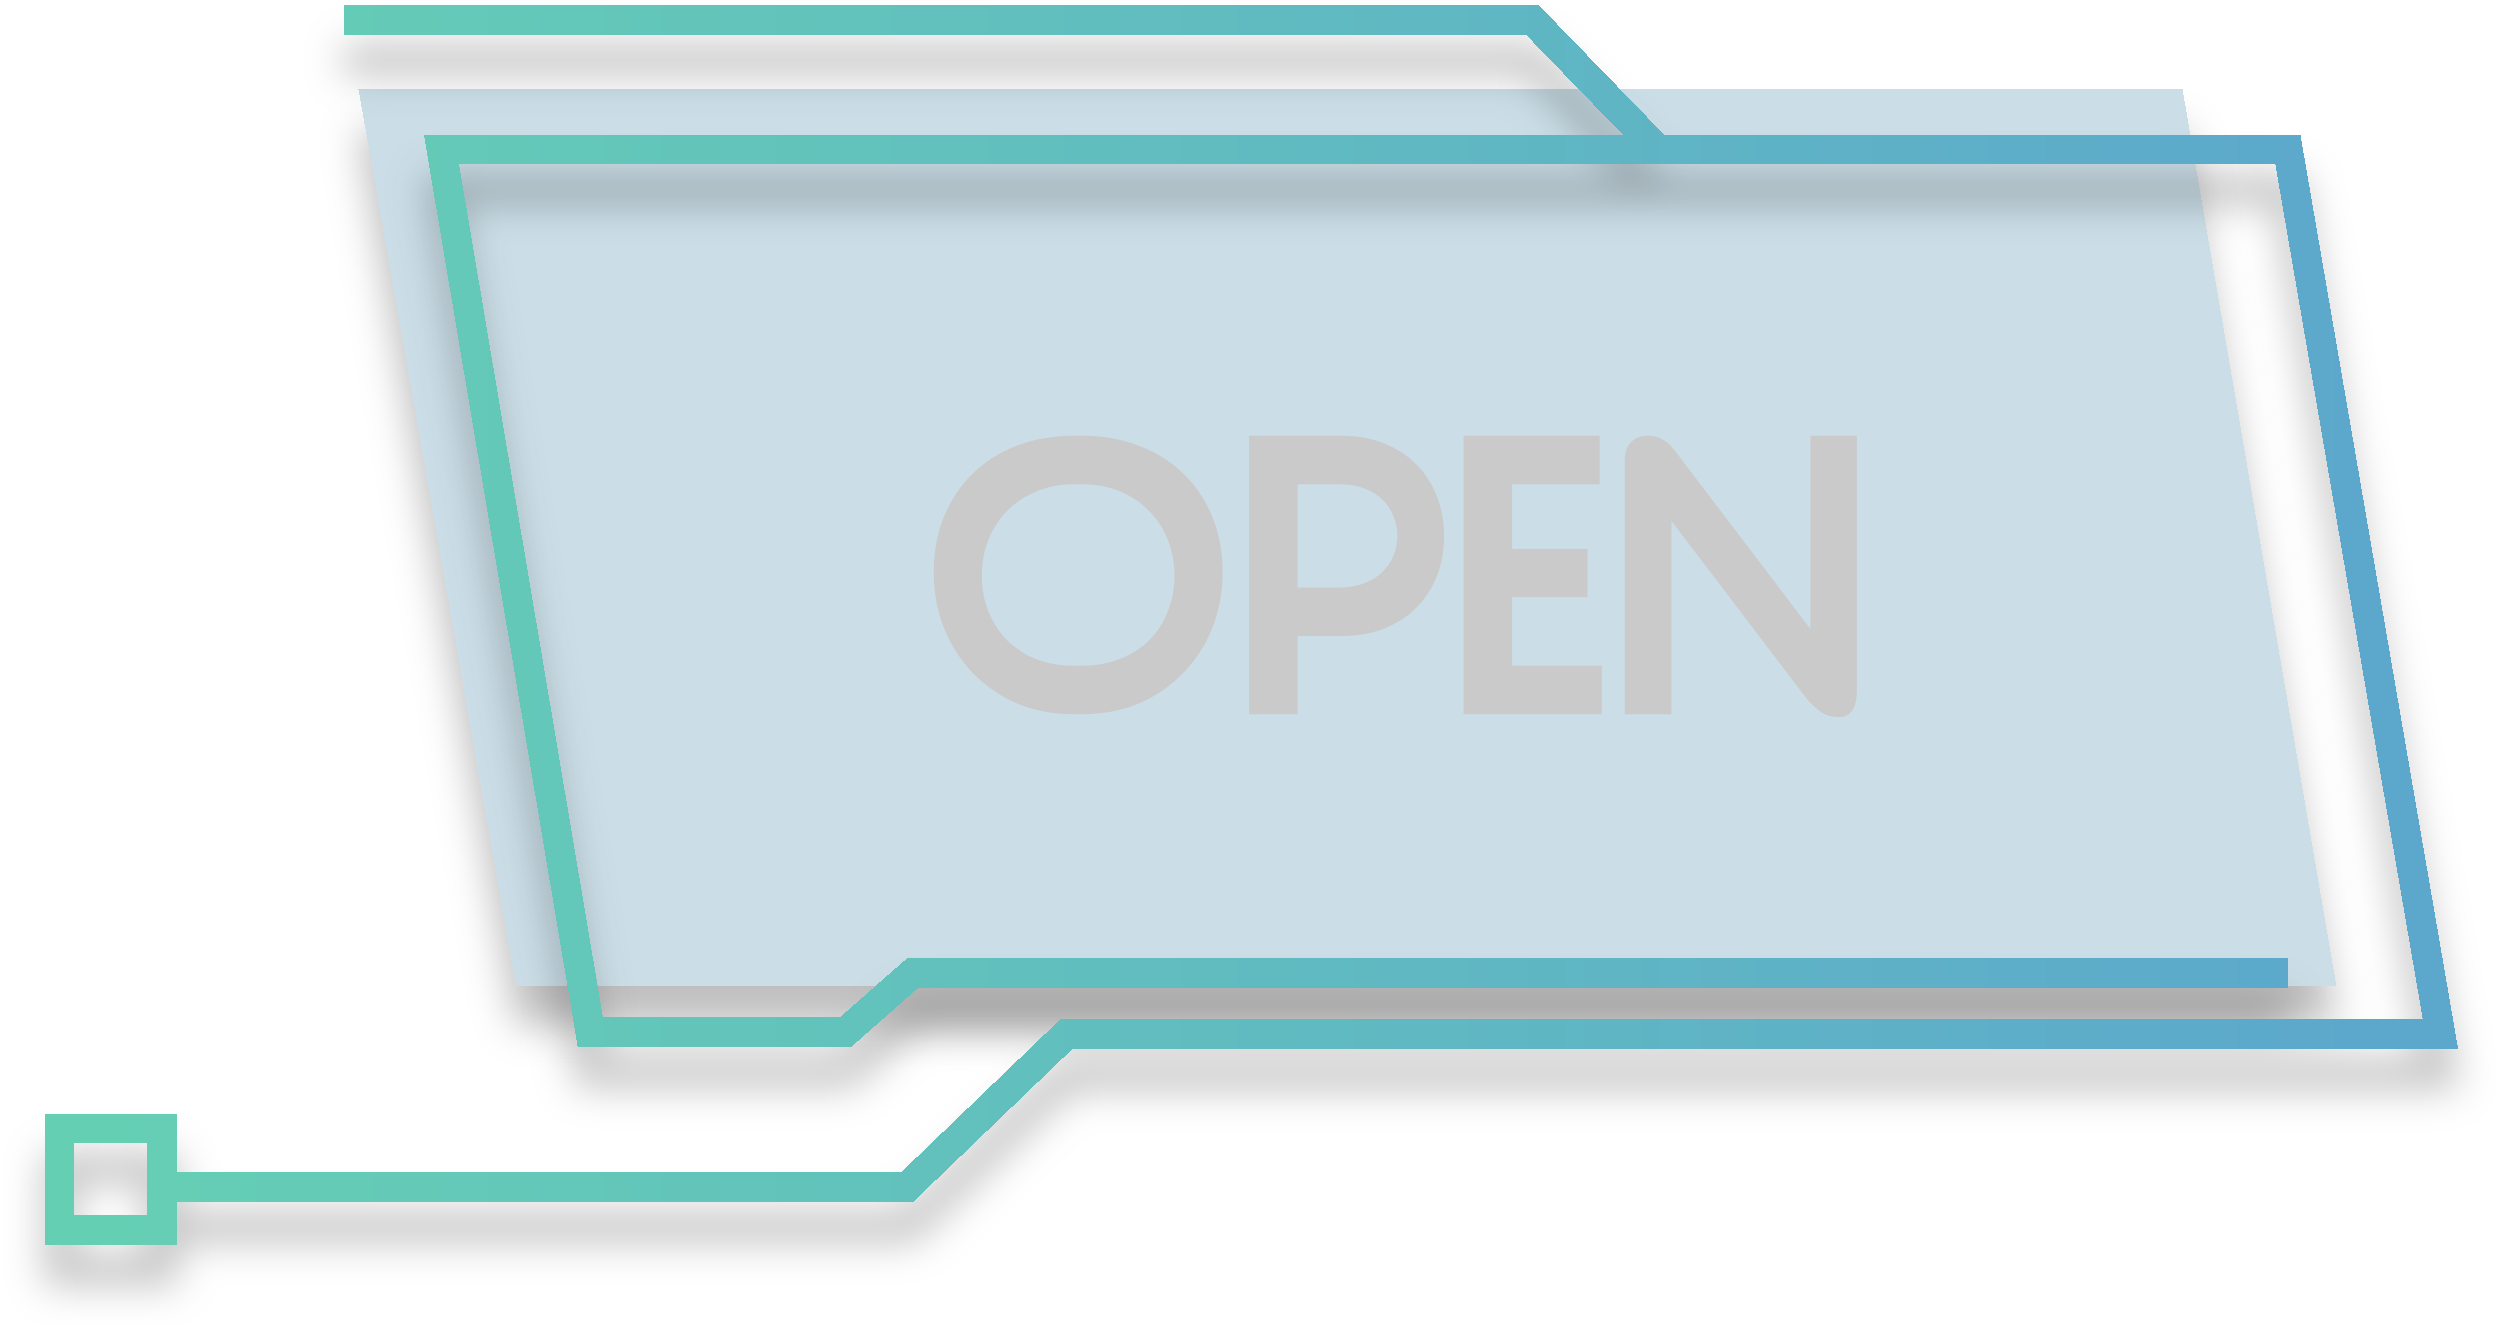
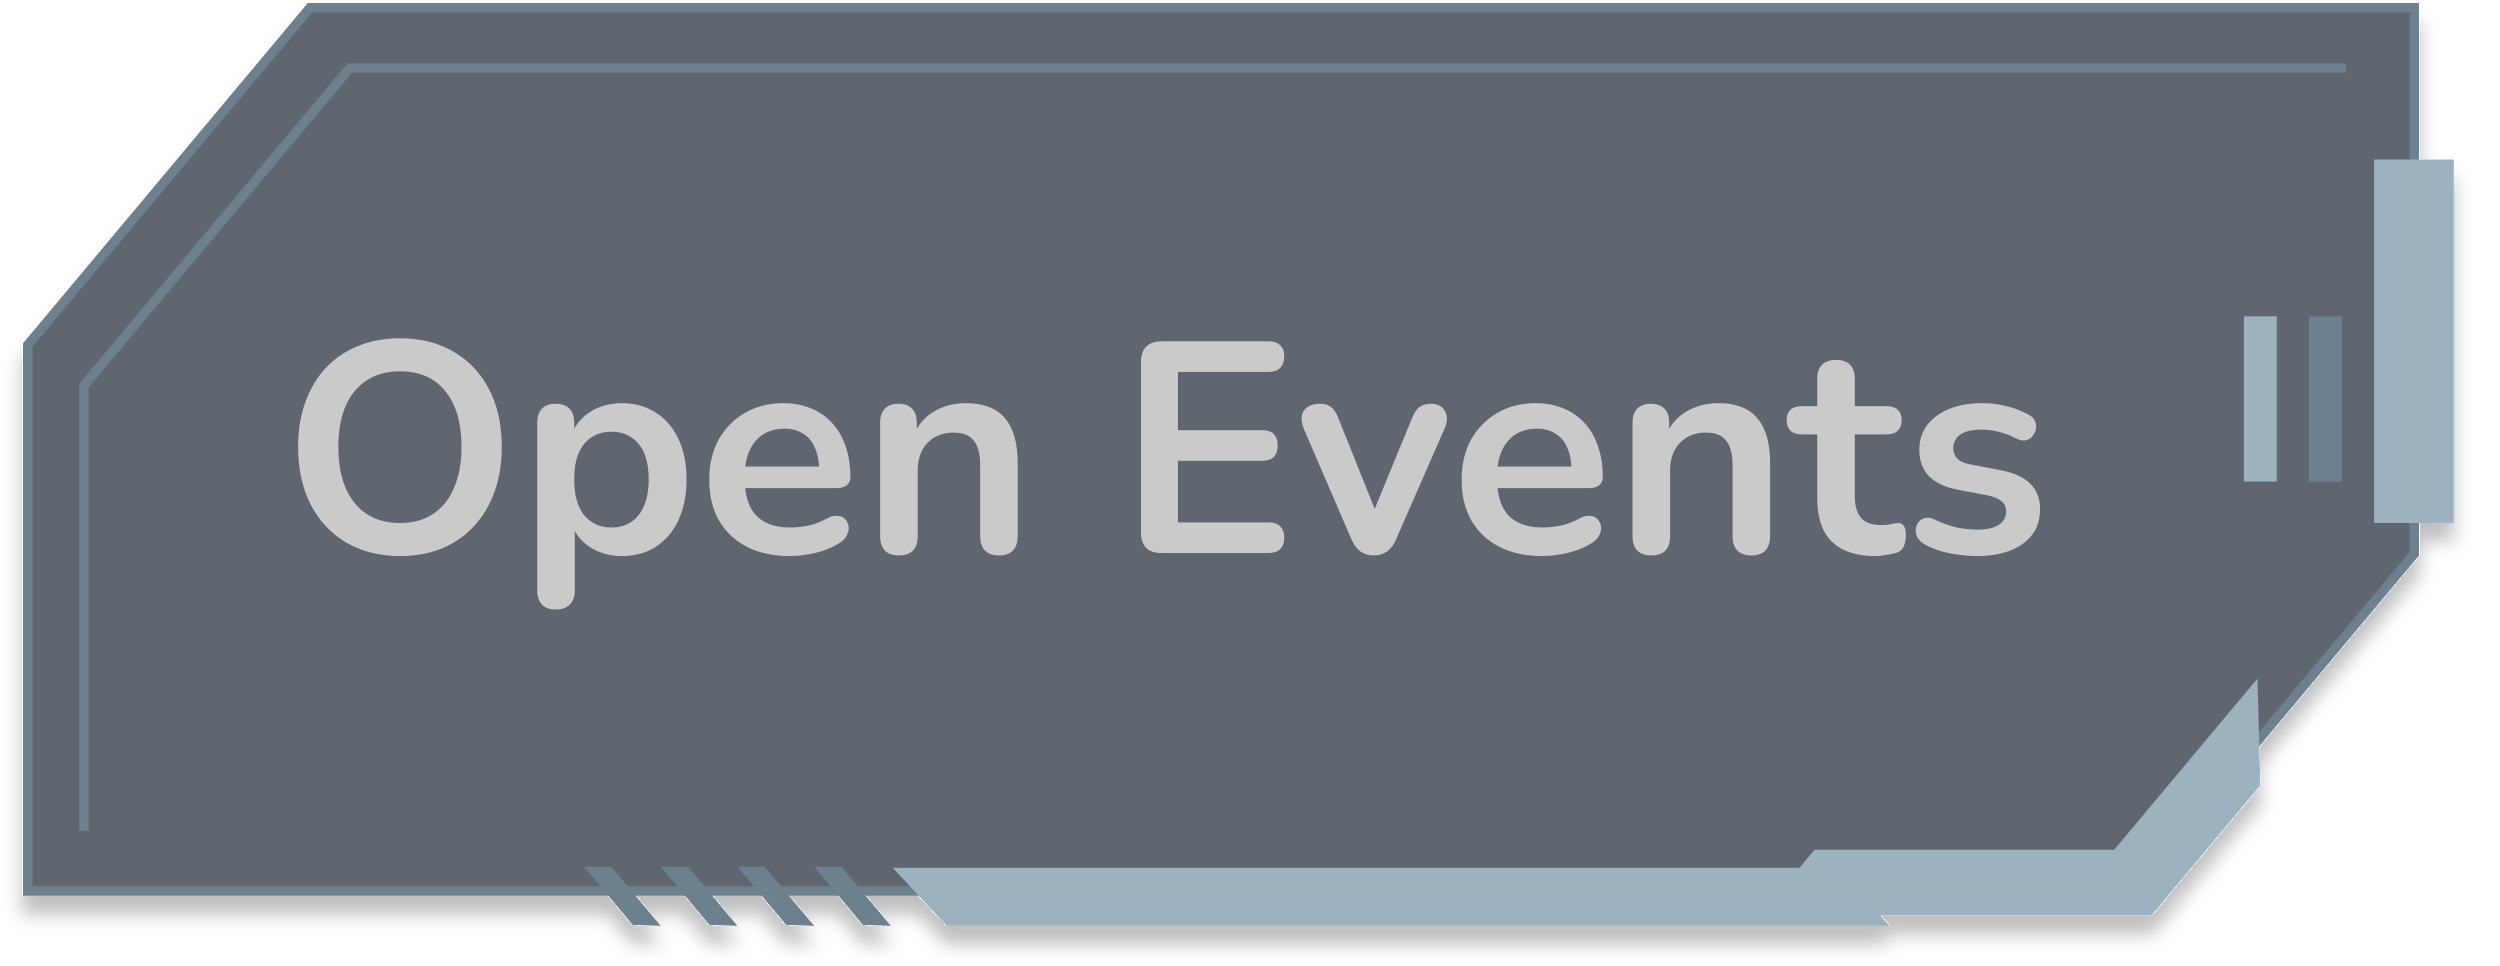
- <svg xmlns="http://www.w3.org/2000/svg" width="252" height="134" viewBox="0 0 252 134" fill="none">
-   <g filter="url(#filter0_d_49_66)">
-     <path d="M220.002 9H36.133L52 99.37H235.502L220.002 9Z" fill="#5190AE" fill-opacity="0.3" shape-rendering="crispEdges" />
+ <svg xmlns="http://www.w3.org/2000/svg" width="541" height="209" viewBox="0 0 541 209" fill="none">
+   <g filter="url(#filter0_d_261_1314)">
+     <path d="M6 74.656V192.821H461.365L522.449 119.842V1.677H67.082L6 74.656Z" fill="#1C2633" fill-opacity="0.7" stroke="#6C818D" stroke-width="2.049" stroke-miterlimit="10" />
+     <path d="M507.712 14.735H75.674L18.174 83.432V179.809" stroke="#6C818D" stroke-width="2.049" stroke-miterlimit="10" />
+     <path d="M488.523 146.835L457.497 183.904H392.652L380.741 198.135H465.56L489.131 169.974L488.523 146.835Z" fill="#9DB2BF" />
+     <path d="M193.195 187.794H397.315L408.959 200.353H204.839L193.195 187.794Z" fill="#9DB2BF" />
+     <path d="M192.795 200.354L182.096 187.571H176.192L186.718 200.145L192.795 200.354Z" fill="#6C818D" />
+     <path d="M176.195 200.354L165.496 187.571H159.592L170.118 200.145L176.195 200.354Z" fill="#6C818D" />
+     <path d="M159.591 200.354L148.892 187.571H142.989L153.515 200.145L159.591 200.354Z" fill="#6C818D" />
+     <path d="M142.987 200.354L132.288 187.571H126.385L136.911 200.145L142.987 200.354Z" fill="#6C818D" />
+     <path d="M513.75 113.173H531V34.524H513.75V113.173Z" fill="#9DB2BF" />
+     <path d="M485.572 104.205H492.688V68.456H485.572V104.205Z" fill="#9DB2BF" />
+     <path d="M499.659 104.205H506.775V68.456H499.659V104.205Z" fill="#6C818D" />
+     <path d="M86.545 120.327C82.125 120.327 78.247 119.352 74.91 117.402C71.617 115.452 69.06 112.722 67.24 109.212C65.42 105.658 64.51 101.498 64.51 96.732C64.51 93.135 65.03 89.907 66.07 87.047C67.11 84.143 68.583 81.673 70.49 79.637C72.44 77.557 74.758 75.975 77.445 74.892C80.175 73.765 83.208 73.202 86.545 73.202C91.008 73.202 94.887 74.177 98.18 76.127C101.473 78.033 104.03 80.742 105.85 84.252C107.67 87.762 108.58 91.9 108.58 96.667C108.58 100.263 108.06 103.513 107.02 106.417C105.98 109.32 104.485 111.812 102.535 113.892C100.628 115.972 98.31 117.575 95.58 118.702C92.893 119.785 89.882 120.327 86.545 120.327ZM86.545 113.177C89.362 113.177 91.745 112.527 93.695 111.227C95.688 109.927 97.205 108.042 98.245 105.572C99.328 103.102 99.87 100.155 99.87 96.732C99.87 91.532 98.7 87.502 96.36 84.642C94.063 81.782 90.792 80.352 86.545 80.352C83.772 80.352 81.388 81.002 79.395 82.302C77.402 83.558 75.863 85.422 74.78 87.892C73.74 90.318 73.22 93.265 73.22 96.732C73.22 101.888 74.39 105.918 76.73 108.822C79.07 111.725 82.342 113.177 86.545 113.177ZM120.29 131.897C118.99 131.897 117.993 131.55 117.3 130.857C116.607 130.163 116.26 129.145 116.26 127.802V91.467C116.26 90.123 116.607 89.105 117.3 88.412C117.993 87.718 118.968 87.372 120.225 87.372C121.525 87.372 122.522 87.718 123.215 88.412C123.908 89.105 124.255 90.123 124.255 91.467V96.537L123.54 94.587C124.19 92.377 125.512 90.6 127.505 89.257C129.542 87.913 131.903 87.242 134.59 87.242C137.363 87.242 139.79 87.913 141.87 89.257C143.993 90.6 145.64 92.507 146.81 94.977C147.98 97.403 148.565 100.328 148.565 103.752C148.565 107.132 147.98 110.078 146.81 112.592C145.64 115.062 144.015 116.968 141.935 118.312C139.855 119.655 137.407 120.327 134.59 120.327C131.947 120.327 129.628 119.677 127.635 118.377C125.642 117.033 124.298 115.3 123.605 113.177H124.385V127.802C124.385 129.145 124.017 130.163 123.28 130.857C122.587 131.55 121.59 131.897 120.29 131.897ZM132.315 114.152C133.918 114.152 135.327 113.762 136.54 112.982C137.753 112.202 138.685 111.053 139.335 109.537C140.028 107.977 140.375 106.048 140.375 103.752C140.375 100.285 139.638 97.707 138.165 96.017C136.692 94.283 134.742 93.417 132.315 93.417C130.712 93.417 129.303 93.807 128.09 94.587C126.877 95.323 125.923 96.472 125.23 98.032C124.58 99.548 124.255 101.455 124.255 103.752C124.255 107.175 124.992 109.775 126.465 111.552C127.938 113.285 129.888 114.152 132.315 114.152ZM170.9 120.327C167.303 120.327 164.205 119.655 161.605 118.312C159.005 116.968 156.99 115.062 155.56 112.592C154.173 110.122 153.48 107.197 153.48 103.817C153.48 100.523 154.151 97.642 155.495 95.172C156.881 92.702 158.766 90.773 161.15 89.387C163.576 87.957 166.328 87.242 169.405 87.242C171.658 87.242 173.673 87.61 175.45 88.347C177.27 89.083 178.808 90.145 180.065 91.532C181.365 92.918 182.34 94.608 182.99 96.602C183.683 98.552 184.03 100.762 184.03 103.232C184.03 104.012 183.748 104.618 183.185 105.052C182.665 105.442 181.906 105.637 180.91 105.637H160.045V100.957H178.31L177.27 101.932C177.27 99.938 176.966 98.27 176.36 96.927C175.796 95.583 174.951 94.565 173.825 93.872C172.741 93.135 171.376 92.767 169.73 92.767C167.91 92.767 166.35 93.2 165.05 94.067C163.793 94.89 162.818 96.082 162.125 97.642C161.475 99.158 161.15 100.978 161.15 103.102V103.557C161.15 107.11 161.973 109.775 163.62 111.552C165.31 113.285 167.78 114.152 171.03 114.152C172.156 114.152 173.413 114.022 174.8 113.762C176.23 113.458 177.573 112.96 178.83 112.267C179.74 111.747 180.541 111.53 181.235 111.617C181.928 111.66 182.47 111.898 182.86 112.332C183.293 112.765 183.553 113.307 183.64 113.957C183.726 114.563 183.596 115.192 183.25 115.842C182.946 116.492 182.405 117.055 181.625 117.532C180.108 118.485 178.353 119.2 176.36 119.677C174.41 120.11 172.59 120.327 170.9 120.327ZM194.494 120.197C193.194 120.197 192.198 119.85 191.504 119.157C190.811 118.42 190.464 117.38 190.464 116.037V91.467C190.464 90.123 190.811 89.105 191.504 88.412C192.198 87.718 193.173 87.372 194.429 87.372C195.686 87.372 196.661 87.718 197.354 88.412C198.048 89.105 198.394 90.123 198.394 91.467V95.887L197.679 94.262C198.633 91.965 200.106 90.232 202.099 89.062C204.136 87.848 206.433 87.242 208.989 87.242C211.546 87.242 213.648 87.718 215.294 88.672C216.941 89.625 218.176 91.077 218.999 93.027C219.823 94.933 220.234 97.36 220.234 100.307V116.037C220.234 117.38 219.888 118.42 219.194 119.157C218.501 119.85 217.504 120.197 216.204 120.197C214.904 120.197 213.886 119.85 213.149 119.157C212.456 118.42 212.109 117.38 212.109 116.037V100.697C212.109 98.227 211.633 96.428 210.679 95.302C209.769 94.175 208.339 93.612 206.389 93.612C204.006 93.612 202.099 94.37 200.669 95.887C199.283 97.36 198.589 99.332 198.589 101.802V116.037C198.589 118.81 197.224 120.197 194.494 120.197ZM251.333 119.677C249.903 119.677 248.798 119.308 248.018 118.572C247.282 117.792 246.913 116.687 246.913 115.257V78.272C246.913 76.842 247.282 75.758 248.018 75.022C248.798 74.242 249.903 73.852 251.333 73.852H274.538C275.622 73.852 276.445 74.133 277.008 74.697C277.615 75.26 277.918 76.062 277.918 77.102C277.918 78.185 277.615 79.03 277.008 79.637C276.445 80.2 275.622 80.482 274.538 80.482H254.908V93.092H273.108C274.235 93.092 275.08 93.373 275.643 93.937C276.207 94.5 276.488 95.323 276.488 96.407C276.488 97.49 276.207 98.313 275.643 98.877C275.08 99.44 274.235 99.722 273.108 99.722H254.908V113.047H274.538C275.622 113.047 276.445 113.328 277.008 113.892C277.615 114.455 277.918 115.278 277.918 116.362C277.918 117.445 277.615 118.268 277.008 118.832C276.445 119.395 275.622 119.677 274.538 119.677H251.333ZM297.28 120.197C296.196 120.197 295.243 119.915 294.42 119.352C293.64 118.788 292.99 117.922 292.47 116.752L282.135 92.767C281.745 91.813 281.593 90.925 281.68 90.102C281.81 89.278 282.2 88.628 282.85 88.152C283.543 87.632 284.475 87.372 285.645 87.372C286.641 87.372 287.443 87.61 288.05 88.087C288.656 88.52 289.198 89.365 289.675 90.622L298.45 112.527H296.5L305.535 90.557C306.011 89.343 306.553 88.52 307.16 88.087C307.81 87.61 308.676 87.372 309.76 87.372C310.713 87.372 311.471 87.632 312.035 88.152C312.598 88.628 312.945 89.278 313.075 90.102C313.205 90.882 313.053 91.748 312.62 92.702L302.09 116.752C301.613 117.922 300.963 118.788 300.14 119.352C299.36 119.915 298.406 120.197 297.28 120.197ZM333.717 120.327C330.12 120.327 327.022 119.655 324.422 118.312C321.822 116.968 319.807 115.062 318.377 112.592C316.99 110.122 316.297 107.197 316.297 103.817C316.297 100.523 316.969 97.642 318.312 95.172C319.699 92.702 321.584 90.773 323.967 89.387C326.394 87.957 329.145 87.242 332.222 87.242C334.475 87.242 336.49 87.61 338.267 88.347C340.087 89.083 341.625 90.145 342.882 91.532C344.182 92.918 345.157 94.608 345.807 96.602C346.5 98.552 346.847 100.762 346.847 103.232C346.847 104.012 346.565 104.618 346.002 105.052C345.482 105.442 344.724 105.637 343.727 105.637H322.862V100.957H341.127L340.087 101.932C340.087 99.938 339.784 98.27 339.177 96.927C338.614 95.583 337.769 94.565 336.642 93.872C335.559 93.135 334.194 92.767 332.547 92.767C330.727 92.767 329.167 93.2 327.867 94.067C326.61 94.89 325.635 96.082 324.942 97.642C324.292 99.158 323.967 100.978 323.967 103.102V103.557C323.967 107.11 324.79 109.775 326.437 111.552C328.127 113.285 330.597 114.152 333.847 114.152C334.974 114.152 336.23 114.022 337.617 113.762C339.047 113.458 340.39 112.96 341.647 112.267C342.557 111.747 343.359 111.53 344.052 111.617C344.745 111.66 345.287 111.898 345.677 112.332C346.11 112.765 346.37 113.307 346.457 113.957C346.544 114.563 346.414 115.192 346.067 115.842C345.764 116.492 345.222 117.055 344.442 117.532C342.925 118.485 341.17 119.2 339.177 119.677C337.227 120.11 335.407 120.327 333.717 120.327ZM357.312 120.197C356.012 120.197 355.015 119.85 354.322 119.157C353.628 118.42 353.282 117.38 353.282 116.037V91.467C353.282 90.123 353.628 89.105 354.322 88.412C355.015 87.718 355.99 87.372 357.247 87.372C358.503 87.372 359.478 87.718 360.172 88.412C360.865 89.105 361.212 90.123 361.212 91.467V95.887L360.497 94.262C361.45 91.965 362.923 90.232 364.917 89.062C366.953 87.848 369.25 87.242 371.807 87.242C374.363 87.242 376.465 87.718 378.112 88.672C379.758 89.625 380.993 91.077 381.817 93.027C382.64 94.933 383.052 97.36 383.052 100.307V116.037C383.052 117.38 382.705 118.42 382.012 119.157C381.318 119.85 380.322 120.197 379.022 120.197C377.722 120.197 376.703 119.85 375.967 119.157C375.273 118.42 374.927 117.38 374.927 116.037V100.697C374.927 98.227 374.45 96.428 373.497 95.302C372.587 94.175 371.157 93.612 369.207 93.612C366.823 93.612 364.917 94.37 363.487 95.887C362.1 97.36 361.407 99.332 361.407 101.802V116.037C361.407 118.81 360.042 120.197 357.312 120.197ZM405.864 120.327C403.047 120.327 400.686 119.85 398.779 118.897C396.916 117.943 395.529 116.557 394.619 114.737C393.709 112.873 393.254 110.577 393.254 107.847V94.002H389.874C388.834 94.002 388.032 93.742 387.469 93.222C386.906 92.658 386.624 91.9 386.624 90.947C386.624 89.95 386.906 89.192 387.469 88.672C388.032 88.152 388.834 87.892 389.874 87.892H393.254V81.977C393.254 80.633 393.601 79.615 394.294 78.922C395.031 78.228 396.049 77.882 397.349 77.882C398.649 77.882 399.646 78.228 400.339 78.922C401.032 79.615 401.379 80.633 401.379 81.977V87.892H408.269C409.309 87.892 410.111 88.152 410.674 88.672C411.237 89.192 411.519 89.95 411.519 90.947C411.519 91.9 411.237 92.658 410.674 93.222C410.111 93.742 409.309 94.002 408.269 94.002H401.379V107.392C401.379 109.472 401.834 111.032 402.744 112.072C403.654 113.112 405.127 113.632 407.164 113.632C407.901 113.632 408.551 113.567 409.114 113.437C409.677 113.307 410.176 113.22 410.609 113.177C411.129 113.133 411.562 113.307 411.909 113.697C412.256 114.043 412.429 114.78 412.429 115.907C412.429 116.773 412.277 117.553 411.974 118.247C411.714 118.897 411.216 119.352 410.479 119.612C409.916 119.785 409.179 119.937 408.269 120.067C407.359 120.24 406.557 120.327 405.864 120.327ZM427.885 120.327C426.022 120.327 424.05 120.132 421.97 119.742C419.89 119.352 418.027 118.68 416.38 117.727C415.687 117.293 415.189 116.795 414.885 116.232C414.625 115.625 414.517 115.04 414.56 114.477C414.647 113.87 414.864 113.35 415.21 112.917C415.6 112.483 416.077 112.202 416.64 112.072C417.247 111.942 417.897 112.05 418.59 112.397C420.324 113.22 421.949 113.805 423.465 114.152C424.982 114.455 426.477 114.607 427.95 114.607C430.03 114.607 431.569 114.26 432.565 113.567C433.605 112.83 434.125 111.877 434.125 110.707C434.125 109.71 433.779 108.952 433.085 108.432C432.435 107.868 431.439 107.457 430.095 107.197L423.595 105.962C420.909 105.442 418.85 104.467 417.42 103.037C416.034 101.563 415.34 99.678 415.34 97.382C415.34 95.302 415.904 93.503 417.03 91.987C418.2 90.47 419.804 89.3 421.84 88.477C423.877 87.653 426.217 87.242 428.86 87.242C430.767 87.242 432.544 87.458 434.19 87.892C435.88 88.282 437.505 88.91 439.065 89.777C439.715 90.123 440.149 90.578 440.365 91.142C440.625 91.705 440.69 92.29 440.56 92.897C440.43 93.46 440.17 93.98 439.78 94.457C439.39 94.89 438.892 95.172 438.285 95.302C437.722 95.388 437.072 95.258 436.335 94.912C434.992 94.218 433.692 93.72 432.435 93.417C431.222 93.113 430.052 92.962 428.925 92.962C426.802 92.962 425.22 93.33 424.18 94.067C423.184 94.803 422.685 95.778 422.685 96.992C422.685 97.902 422.989 98.66 423.595 99.267C424.202 99.873 425.134 100.285 426.39 100.502L432.89 101.737C435.707 102.257 437.83 103.21 439.26 104.597C440.734 105.983 441.47 107.847 441.47 110.187C441.47 113.35 440.235 115.842 437.765 117.662C435.295 119.438 432.002 120.327 427.885 120.327Z" fill="#CACACA" />
  </g>
-   <g filter="url(#filter1_d_49_66)">
-     <path d="M16.327 119.642V113.747H6V123.999H16.327V119.642ZM16.327 119.642H91.458L107.465 104.264H246.002L230.617 15.071H44.502L59.5 104.008H85.261L91.974 98.113H230.617M167.104 15.071L154.454 2H34.658" stroke="url(#paint0_linear_49_66)" stroke-width="3" shape-rendering="crispEdges" />
-   </g>
-   <path d="M108.264 72C106.2 72 104.292 71.64 102.54 70.92C100.812 70.176 99.324 69.156 98.076 67.86C96.828 66.564 95.856 65.052 95.16 63.324C94.464 61.572 94.116 59.688 94.116 57.672C94.116 55.656 94.452 53.808 95.124 52.128C95.82 50.448 96.78 48.996 98.004 47.772C99.252 46.548 100.74 45.6 102.468 44.928C104.22 44.256 106.152 43.92 108.264 43.92H109.092C111.228 43.92 113.16 44.268 114.888 44.964C116.64 45.636 118.128 46.584 119.352 47.808C120.6 49.032 121.56 50.484 122.232 52.164C122.904 53.844 123.24 55.68 123.24 57.672C123.24 59.688 122.892 61.572 122.196 63.324C121.5 65.052 120.516 66.564 119.244 67.86C117.996 69.156 116.508 70.176 114.78 70.92C113.052 71.64 111.156 72 109.092 72H108.264ZM108.264 48.816C106.92 48.816 105.684 49.044 104.556 49.5C103.428 49.956 102.444 50.592 101.604 51.408C100.788 52.224 100.14 53.196 99.66 54.324C99.204 55.452 98.976 56.7 98.976 58.068C98.976 59.388 99.204 60.6 99.66 61.704C100.116 62.808 100.752 63.768 101.568 64.584C102.384 65.376 103.356 66 104.484 66.456C105.636 66.888 106.896 67.104 108.264 67.104H109.092C110.484 67.104 111.744 66.876 112.872 66.42C114.024 65.964 115.008 65.34 115.824 64.548C116.64 63.732 117.264 62.772 117.696 61.668C118.152 60.564 118.38 59.364 118.38 58.068C118.38 56.724 118.152 55.488 117.696 54.36C117.24 53.232 116.592 52.26 115.752 51.444C114.936 50.604 113.952 49.956 112.8 49.5C111.672 49.044 110.436 48.816 109.092 48.816H108.264ZM135.087 59.22C135.951 59.22 136.731 59.088 137.427 58.824C138.147 58.56 138.759 58.2 139.263 57.744C139.767 57.264 140.151 56.712 140.415 56.088C140.703 55.44 140.847 54.744 140.847 54C140.847 53.256 140.703 52.572 140.415 51.948C140.151 51.3 139.767 50.748 139.263 50.292C138.759 49.812 138.147 49.452 137.427 49.212C136.731 48.948 135.951 48.816 135.087 48.816H130.803V59.22H135.087ZM130.803 64.116V72H125.907V43.92H135.231C136.839 43.92 138.279 44.184 139.551 44.712C140.823 45.216 141.903 45.924 142.791 46.836C143.679 47.724 144.363 48.792 144.843 50.04C145.323 51.264 145.563 52.596 145.563 54.036C145.563 55.476 145.323 56.82 144.843 58.068C144.363 59.292 143.667 60.36 142.755 61.272C141.867 62.16 140.787 62.856 139.515 63.36C138.243 63.864 136.815 64.116 135.231 64.116H130.803ZM161.46 72H147.528V43.92H161.244V48.816H152.424V55.332H160.02V60.192H152.424V67.104H161.46V72ZM168.487 52.524V72H163.771V46.368C163.771 45.624 163.975 45.036 164.383 44.604C164.791 44.148 165.379 43.92 166.147 43.92C166.627 43.92 167.071 44.028 167.479 44.244C167.911 44.436 168.343 44.808 168.775 45.36L182.491 63.396V43.92H187.171V69.588C187.171 71.388 186.559 72.288 185.335 72.288C184.735 72.288 184.207 72.156 183.751 71.892C183.295 71.604 182.791 71.172 182.239 70.596L168.487 52.524Z" fill="#CACACA" />
  <defs>
-     <filter id="filter0_d_49_66" x="32.133" y="9" width="207.367" height="98.37" filterUnits="userSpaceOnUse" color-interpolation-filters="sRGB">
+     <filter id="filter0_d_261_1314" x="0.976" y="0.652" width="534.024" height="207.701" filterUnits="userSpaceOnUse" color-interpolation-filters="sRGB">
      <feFlood flood-opacity="0" result="BackgroundImageFix" />
      <feColorMatrix in="SourceAlpha" type="matrix" values="0 0 0 0 0 0 0 0 0 0 0 0 0 0 0 0 0 0 127 0" result="hardAlpha" />
      <feOffset dy="4" />
      <feGaussianBlur stdDeviation="2" />
      <feComposite in2="hardAlpha" operator="out" />
      <feColorMatrix type="matrix" values="0 0 0 0 0 0 0 0 0 0 0 0 0 0 0 0 0 0 0.25 0" />
-       <feBlend mode="normal" in2="BackgroundImageFix" result="effect1_dropShadow_49_66" />
-       <feBlend mode="normal" in="SourceGraphic" in2="effect1_dropShadow_49_66" result="shape" />
+       <feBlend mode="normal" in2="BackgroundImageFix" result="effect1_dropShadow_261_1314" />
+       <feBlend mode="normal" in="SourceGraphic" in2="effect1_dropShadow_261_1314" result="shape" />
    </filter>
-     <filter id="filter1_d_49_66" x="0.5" y="0.5" width="251.281" height="132.999" filterUnits="userSpaceOnUse" color-interpolation-filters="sRGB">
-       <feFlood flood-opacity="0" result="BackgroundImageFix" />
-       <feColorMatrix in="SourceAlpha" type="matrix" values="0 0 0 0 0 0 0 0 0 0 0 0 0 0 0 0 0 0 127 0" result="hardAlpha" />
-       <feOffset dy="4" />
-       <feGaussianBlur stdDeviation="2" />
-       <feComposite in2="hardAlpha" operator="out" />
-       <feColorMatrix type="matrix" values="0 0 0 0 0 0 0 0 0 0 0 0 0 0 0 0 0 0 0.25 0" />
-       <feBlend mode="normal" in2="BackgroundImageFix" result="effect1_dropShadow_49_66" />
-       <feBlend mode="normal" in="SourceGraphic" in2="effect1_dropShadow_49_66" result="shape" />
-     </filter>
-     <linearGradient id="paint0_linear_49_66" x1="11.387" y1="63.198" x2="238.221" y2="63.198" gradientUnits="userSpaceOnUse">
-       <stop stop-color="#65CFB4" />
-       <stop offset="1" stop-color="#5CA8CC" />
-     </linearGradient>
  </defs>
</svg>
